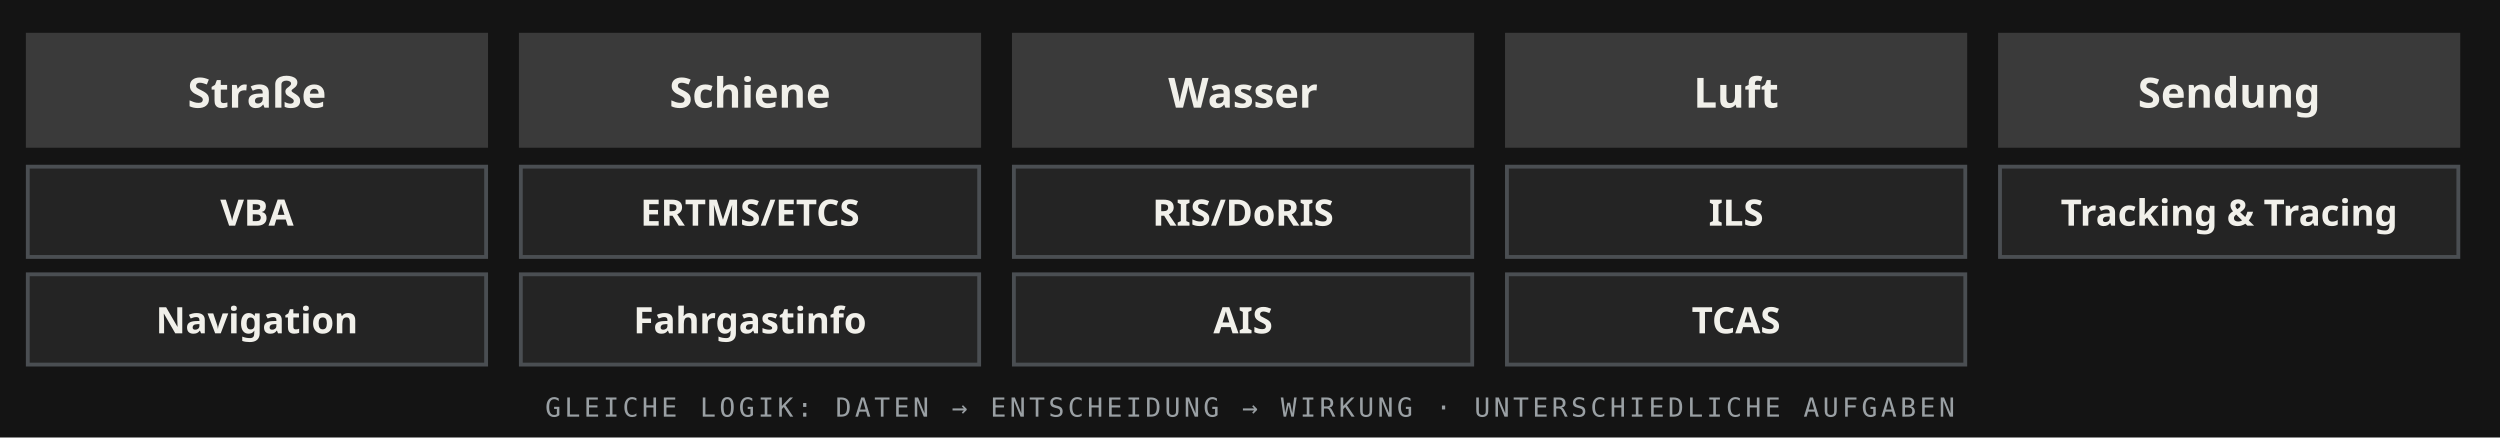
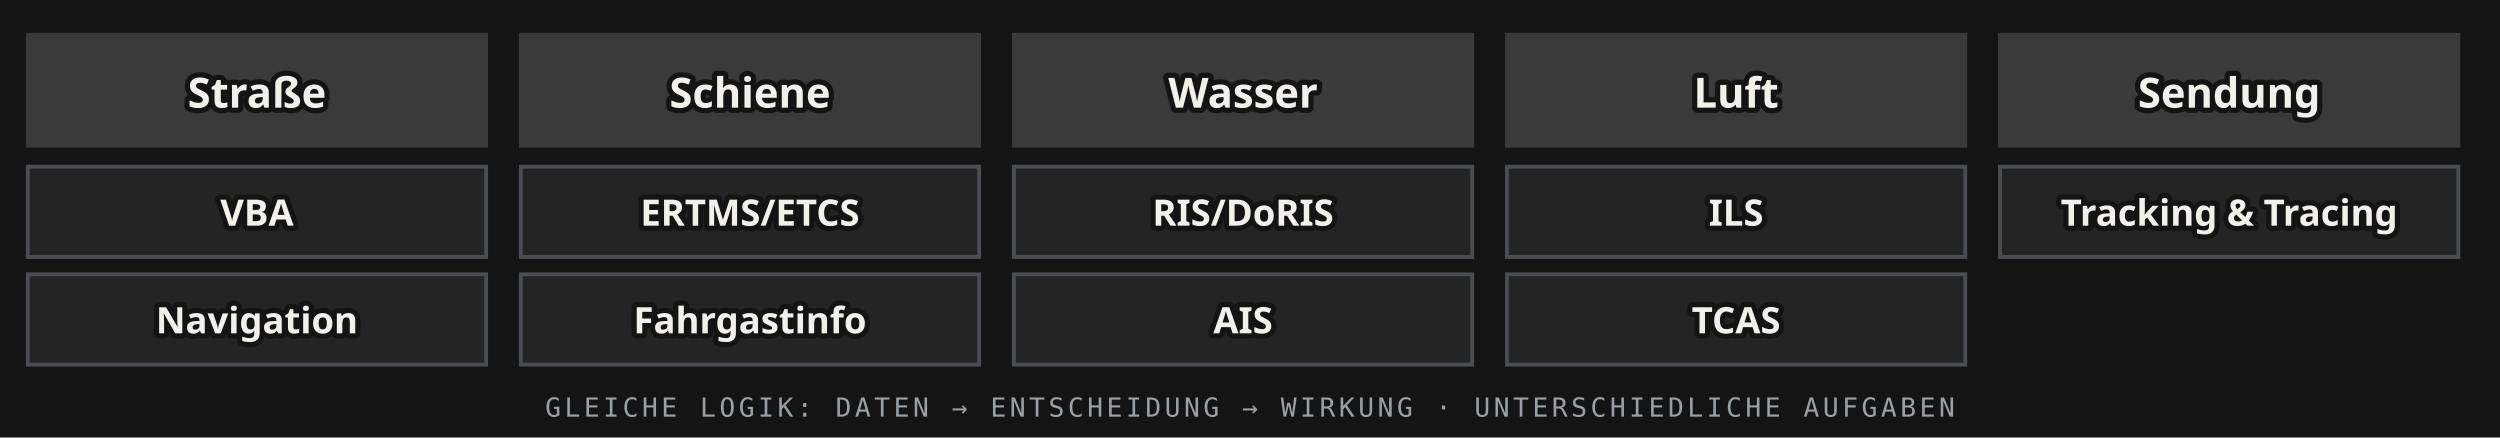
<svg xmlns="http://www.w3.org/2000/svg" viewBox="0 0 720 126" width="100%" font-family="IT, Inter Tight, sans-serif">
  <rect x="0" y="0" width="100%" height="100%" fill="#141414" />
  <defs>
    <marker id="ar" viewBox="0 0 10 10" refX="9" refY="5" markerWidth="6.5" markerHeight="6.5" orient="auto-start-reverse">
      <path d="M0,0 L10,5 L0,10 z" fill="#5E6367" />
    </marker>
    <marker id="arn" viewBox="0 0 10 10" refX="9" refY="5" markerWidth="6.5" markerHeight="6.5" orient="auto-start-reverse">
      <path d="M0,0 L10,5 L0,10 z" fill="#5E6367" />
    </marker>
    <marker id="aro" viewBox="0 0 10 10" refX="9" refY="5" markerWidth="6.5" markerHeight="6.5" orient="auto-start-reverse">
      <path d="M0,0 L10,5 L0,10 z" fill="#FF5A00" />
    </marker>
  </defs>
  <rect x="8" y="10" width="132" height="32" rx="0" fill="#3A3A3A" stroke="#3A3A3A" stroke-width="1.1" />
-   <text x="74" y="31" font-size="12" fill="#F1F0EA" text-anchor="middle" font-weight="600">Straße</text>
  <rect x="8" y="48" width="132" height="26" rx="0" fill="#242424" stroke="#4A4E52" stroke-width="1.1" />
-   <text x="74" y="65" font-size="10.5" fill="#F1F0EA" text-anchor="middle" font-weight="600">VBA</text>
  <rect x="8" y="79" width="132" height="26" rx="0" fill="#242424" stroke="#4A4E52" stroke-width="1.1" />
-   <text x="74" y="96" font-size="10.5" fill="#F1F0EA" text-anchor="middle" font-weight="600">Navigation</text>
  <rect x="150" y="10" width="132" height="32" rx="0" fill="#3A3A3A" stroke="#3A3A3A" stroke-width="1.1" />
-   <text x="216" y="31" font-size="12" fill="#F1F0EA" text-anchor="middle" font-weight="600">Schiene</text>
  <rect x="150" y="48" width="132" height="26" rx="0" fill="#242424" stroke="#4A4E52" stroke-width="1.1" />
-   <text x="216" y="65" font-size="10.5" fill="#F1F0EA" text-anchor="middle" font-weight="600">ERTMS/ETCS</text>
  <rect x="150" y="79" width="132" height="26" rx="0" fill="#242424" stroke="#4A4E52" stroke-width="1.1" />
-   <text x="216" y="96" font-size="10.5" fill="#F1F0EA" text-anchor="middle" font-weight="600">Fahrgastinfo</text>
  <rect x="292" y="10" width="132" height="32" rx="0" fill="#3A3A3A" stroke="#3A3A3A" stroke-width="1.1" />
-   <text x="358" y="31" font-size="12" fill="#F1F0EA" text-anchor="middle" font-weight="600">Wasser</text>
  <rect x="292" y="48" width="132" height="26" rx="0" fill="#242424" stroke="#4A4E52" stroke-width="1.1" />
-   <text x="358" y="65" font-size="10.5" fill="#F1F0EA" text-anchor="middle" font-weight="600">RIS/DoRIS</text>
  <rect x="292" y="79" width="132" height="26" rx="0" fill="#242424" stroke="#4A4E52" stroke-width="1.1" />
-   <text x="358" y="96" font-size="10.5" fill="#F1F0EA" text-anchor="middle" font-weight="600">AIS</text>
  <rect x="434" y="10" width="132" height="32" rx="0" fill="#3A3A3A" stroke="#3A3A3A" stroke-width="1.1" />
-   <text x="500" y="31" font-size="12" fill="#F1F0EA" text-anchor="middle" font-weight="600">Luft</text>
  <rect x="434" y="48" width="132" height="26" rx="0" fill="#242424" stroke="#4A4E52" stroke-width="1.1" />
-   <text x="500" y="65" font-size="10.5" fill="#F1F0EA" text-anchor="middle" font-weight="600">ILS</text>
  <rect x="434" y="79" width="132" height="26" rx="0" fill="#242424" stroke="#4A4E52" stroke-width="1.1" />
-   <text x="500" y="96" font-size="10.5" fill="#F1F0EA" text-anchor="middle" font-weight="600">TCAS</text>
  <rect x="576" y="10" width="132" height="32" rx="0" fill="#3A3A3A" stroke="#3A3A3A" stroke-width="1.1" />
-   <text x="642" y="31" font-size="12" fill="#F1F0EA" text-anchor="middle" font-weight="600">Sendung</text>
  <rect x="576" y="48" width="132" height="26" rx="0" fill="#242424" stroke="#4A4E52" stroke-width="1.1" />
-   <text x="642" y="65" font-size="10.5" fill="#F1F0EA" text-anchor="middle" font-weight="600">Tracking &amp; Tracing</text>
-   <text x="360" y="120" font-size="7.6" fill="#9AA0A4" text-anchor="middle" font-weight="500" font-family="JB, JetBrains Mono, monospace" letter-spacing="1">GLEICHE LOGIK: DATEN → ENTSCHEIDUNG → WIRKUNG · UNTERSCHIEDLICHE AUFGABEN</text>
+   <text stroke="#141414" stroke-width="3" stroke-linejoin="round" paint-order="stroke" x="74" y="31" font-size="12" fill="#F1F0EA" text-anchor="middle" font-weight="600">Straße</text>
+   <text stroke="#141414" stroke-width="3" stroke-linejoin="round" paint-order="stroke" x="74" y="65" font-size="10.5" fill="#F1F0EA" text-anchor="middle" font-weight="600">VBA</text>
+   <text stroke="#141414" stroke-width="3" stroke-linejoin="round" paint-order="stroke" x="74" y="96" font-size="10.5" fill="#F1F0EA" text-anchor="middle" font-weight="600">Navigation</text>
+   <text stroke="#141414" stroke-width="3" stroke-linejoin="round" paint-order="stroke" x="216" y="31" font-size="12" fill="#F1F0EA" text-anchor="middle" font-weight="600">Schiene</text>
+   <text stroke="#141414" stroke-width="3" stroke-linejoin="round" paint-order="stroke" x="216" y="65" font-size="10.5" fill="#F1F0EA" text-anchor="middle" font-weight="600">ERTMS/ETCS</text>
+   <text stroke="#141414" stroke-width="3" stroke-linejoin="round" paint-order="stroke" x="216" y="96" font-size="10.5" fill="#F1F0EA" text-anchor="middle" font-weight="600">Fahrgastinfo</text>
+   <text stroke="#141414" stroke-width="3" stroke-linejoin="round" paint-order="stroke" x="358" y="31" font-size="12" fill="#F1F0EA" text-anchor="middle" font-weight="600">Wasser</text>
+   <text stroke="#141414" stroke-width="3" stroke-linejoin="round" paint-order="stroke" x="358" y="65" font-size="10.5" fill="#F1F0EA" text-anchor="middle" font-weight="600">RIS/DoRIS</text>
+   <text stroke="#141414" stroke-width="3" stroke-linejoin="round" paint-order="stroke" x="358" y="96" font-size="10.5" fill="#F1F0EA" text-anchor="middle" font-weight="600">AIS</text>
+   <text stroke="#141414" stroke-width="3" stroke-linejoin="round" paint-order="stroke" x="500" y="31" font-size="12" fill="#F1F0EA" text-anchor="middle" font-weight="600">Luft</text>
+   <text stroke="#141414" stroke-width="3" stroke-linejoin="round" paint-order="stroke" x="500" y="65" font-size="10.5" fill="#F1F0EA" text-anchor="middle" font-weight="600">ILS</text>
+   <text stroke="#141414" stroke-width="3" stroke-linejoin="round" paint-order="stroke" x="500" y="96" font-size="10.5" fill="#F1F0EA" text-anchor="middle" font-weight="600">TCAS</text>
+   <text stroke="#141414" stroke-width="3" stroke-linejoin="round" paint-order="stroke" x="642" y="31" font-size="12" fill="#F1F0EA" text-anchor="middle" font-weight="600">Sendung</text>
+   <text stroke="#141414" stroke-width="3" stroke-linejoin="round" paint-order="stroke" x="642" y="65" font-size="10.5" fill="#F1F0EA" text-anchor="middle" font-weight="600">Tracking &amp; Tracing</text>
+   <text stroke="#141414" stroke-width="3" stroke-linejoin="round" paint-order="stroke" x="360" y="120" font-size="7.6" fill="#9AA0A4" text-anchor="middle" font-weight="500" font-family="JB, JetBrains Mono, monospace" letter-spacing="1">GLEICHE LOGIK: DATEN → ENTSCHEIDUNG → WIRKUNG · UNTERSCHIEDLICHE AUFGABEN</text>
</svg>
